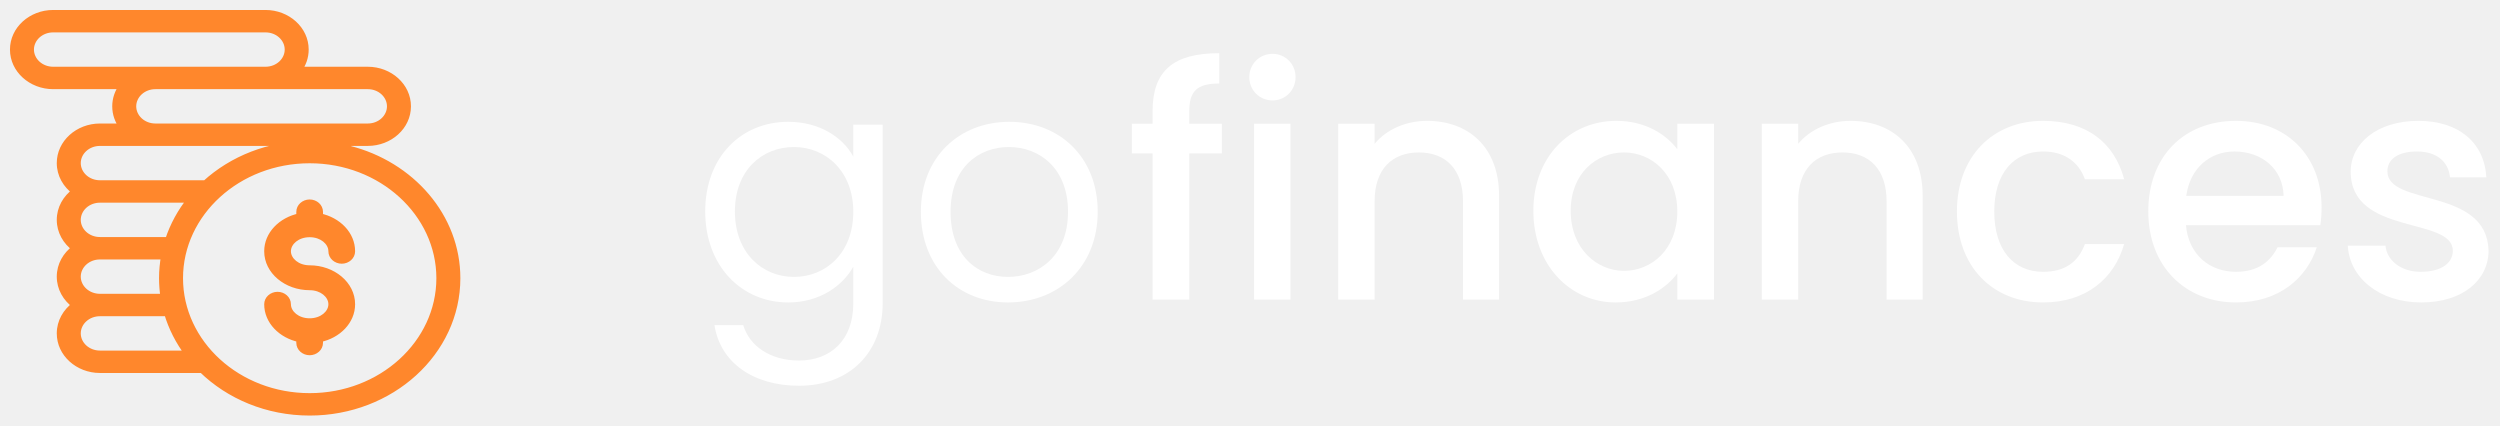
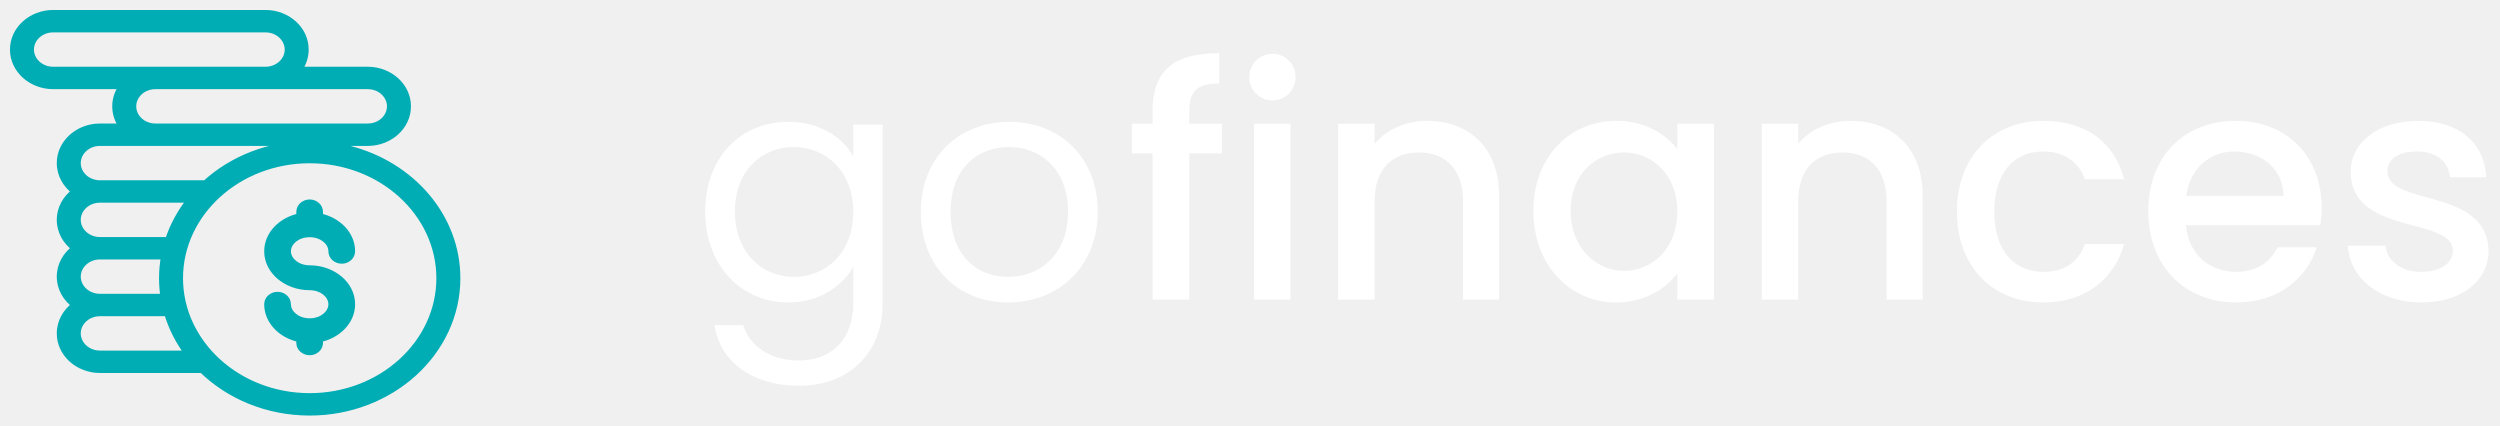
<svg xmlns="http://www.w3.org/2000/svg" width="188" height="32" viewBox="0 0 188 32" fill="none">
-   <path fill-rule="evenodd" clip-rule="evenodd" d="M25.959 10.723C26.072 10.874 26.169 11.036 26.249 11.208C30.926 12.388 34.369 16.296 34.369 20.921C34.369 26.479 29.398 31 23.289 31C20.1 31 17.221 29.767 15.198 27.798H7.517C5.864 27.798 4.519 26.575 4.519 25.071C4.519 24.207 4.963 23.437 5.654 22.937C4.963 22.437 4.519 21.666 4.519 20.802C4.519 19.939 4.963 19.168 5.654 18.668C4.963 18.168 4.519 17.397 4.519 16.534C4.519 15.67 4.963 14.899 5.654 14.399C4.963 13.899 4.519 13.129 4.519 12.265C4.519 10.761 5.864 9.538 7.517 9.538H9.217C8.885 9.099 8.69 8.568 8.69 7.996C8.69 7.424 8.885 6.893 9.217 6.455H3.998C2.345 6.455 1 5.231 1 3.727C1 2.223 2.345 1 3.998 1H19.965C21.618 1 22.963 2.223 22.963 3.727C22.963 4.299 22.768 4.83 22.437 5.269H27.656C29.309 5.269 30.654 6.492 30.654 7.996C30.654 9.5 29.309 10.723 27.656 10.723H25.959ZM29.35 7.996C29.35 7.146 28.59 6.455 27.656 6.455H11.688C10.754 6.455 9.994 7.146 9.994 7.996C9.994 8.846 10.754 9.538 11.688 9.538H23.485H27.656C28.59 9.538 29.35 8.846 29.35 7.996ZM2.303 3.727C2.303 4.577 3.064 5.269 3.998 5.269H19.965C20.9 5.269 21.66 4.577 21.66 3.727C21.66 2.877 20.9 2.186 19.965 2.186H3.998C3.064 2.186 2.303 2.877 2.303 3.727ZM23.485 10.723H7.517C6.583 10.723 5.823 11.415 5.823 12.265C5.823 13.115 6.583 13.806 7.517 13.806H15.449C17.456 11.976 20.23 10.842 23.289 10.842C23.604 10.842 23.916 10.855 24.224 10.878C23.999 10.779 23.747 10.723 23.485 10.723ZM14.335 14.992H7.517C6.583 14.992 5.823 15.684 5.823 16.534C5.823 17.384 6.583 18.075 7.517 18.075H12.66C13.024 16.954 13.595 15.914 14.335 14.992ZM12.361 19.261H7.517C6.583 19.261 5.823 19.952 5.823 20.802C5.823 21.652 6.583 22.344 7.517 22.344H12.321C12.248 21.879 12.21 21.404 12.21 20.921C12.21 20.355 12.262 19.801 12.361 19.261ZM5.823 25.071C5.823 25.921 6.583 26.613 7.517 26.613H14.151C13.45 25.684 12.916 24.645 12.587 23.53H7.517C6.583 23.53 5.823 24.221 5.823 25.071ZM13.513 20.921C13.513 25.825 17.899 29.814 23.289 29.814C28.68 29.814 33.065 25.825 33.065 20.921C33.065 16.017 28.68 12.028 23.289 12.028C17.899 12.028 13.513 16.017 13.513 20.921ZM21.627 18.895C21.627 19.615 22.371 20.201 23.286 20.201C25.033 20.201 26.454 21.403 26.454 22.88C26.454 24.137 25.424 25.194 24.04 25.481V25.778C24.04 26.157 23.703 26.464 23.286 26.464C22.87 26.464 22.532 26.157 22.532 25.778V25.481C21.148 25.194 20.118 24.137 20.118 22.88C20.118 22.501 20.456 22.194 20.873 22.194C21.289 22.194 21.627 22.501 21.627 22.88C21.627 23.6 22.371 24.186 23.286 24.186C24.201 24.186 24.945 23.6 24.945 22.88C24.945 22.159 24.201 21.573 23.286 21.573C21.539 21.573 20.118 20.372 20.118 18.895C20.118 17.637 21.148 16.58 22.532 16.293V15.936C22.532 15.557 22.87 15.25 23.286 15.25C23.703 15.25 24.04 15.557 24.04 15.936V16.293C25.424 16.58 26.454 17.637 26.454 18.895C26.454 19.273 26.116 19.581 25.7 19.581C25.283 19.581 24.945 19.273 24.945 18.895C24.945 18.174 24.201 17.588 23.286 17.588C22.371 17.588 21.627 18.174 21.627 18.895Z" fill="#FF872C" />
-   <path d="M26.249 11.208L26.022 11.312L26.072 11.421L26.187 11.45L26.249 11.208ZM25.959 10.723V10.473H25.458L25.759 10.874L25.959 10.723ZM15.198 27.798L15.372 27.619L15.3 27.548H15.198V27.798ZM5.654 22.937L5.801 23.139L6.081 22.937L5.801 22.734L5.654 22.937ZM5.654 18.668L5.801 18.87L6.081 18.668L5.801 18.465L5.654 18.668ZM5.654 14.399L5.801 14.602L6.081 14.399L5.801 14.197L5.654 14.399ZM9.217 9.538V9.788H9.72L9.416 9.387L9.217 9.538ZM9.217 6.455L9.416 6.605L9.719 6.205H9.217V6.455ZM22.437 5.269L22.237 5.118L21.934 5.519H22.437V5.269ZM15.449 13.806V14.056H15.546L15.617 13.991L15.449 13.806ZM24.224 10.878L24.205 11.127L24.325 10.649L24.224 10.878ZM14.335 14.992L14.53 15.149L14.857 14.742H14.335V14.992ZM12.66 18.075V18.325H12.842L12.898 18.152L12.66 18.075ZM12.361 19.261L12.607 19.306L12.661 19.011H12.361V19.261ZM12.321 22.344V22.594H12.613L12.568 22.305L12.321 22.344ZM14.151 26.613V26.863H14.652L14.35 26.462L14.151 26.613ZM12.587 23.53L12.827 23.459L12.774 23.28H12.587V23.53ZM24.04 25.481L23.99 25.236L23.79 25.278V25.481H24.04ZM22.532 25.481H22.782V25.278L22.583 25.236L22.532 25.481ZM22.532 16.293L22.583 16.538L22.782 16.497V16.293H22.532ZM24.04 16.293H23.79V16.497L23.99 16.538L24.04 16.293ZM26.476 11.103C26.389 10.915 26.282 10.737 26.159 10.573L25.759 10.874C25.862 11.01 25.95 11.157 26.022 11.312L26.476 11.103ZM34.619 20.921C34.619 16.164 31.08 12.169 26.31 10.965L26.187 11.45C30.771 12.607 34.119 16.427 34.119 20.921H34.619ZM23.289 31.25C29.514 31.25 34.619 26.638 34.619 20.921H34.119C34.119 26.319 29.283 30.75 23.289 30.75V31.25ZM15.024 27.977C17.094 29.992 20.035 31.25 23.289 31.25V30.75C20.164 30.75 17.349 29.542 15.372 27.619L15.024 27.977ZM7.517 28.048H15.198V27.548H7.517V28.048ZM4.269 25.071C4.269 26.735 5.749 28.048 7.517 28.048V27.548C5.98 27.548 4.769 26.415 4.769 25.071H4.269ZM5.508 22.734C4.76 23.276 4.269 24.118 4.269 25.071H4.769C4.769 24.297 5.167 23.598 5.801 23.139L5.508 22.734ZM4.269 20.802C4.269 21.756 4.76 22.598 5.508 23.139L5.801 22.734C5.167 22.275 4.769 21.576 4.769 20.802H4.269ZM5.508 18.465C4.76 19.007 4.269 19.849 4.269 20.802H4.769C4.769 20.028 5.167 19.329 5.801 18.87L5.508 18.465ZM4.269 16.534C4.269 17.487 4.76 18.329 5.508 18.87L5.801 18.465C5.167 18.007 4.769 17.308 4.769 16.534H4.269ZM5.508 14.197C4.76 14.738 4.269 15.58 4.269 16.534H4.769C4.769 15.759 5.167 15.06 5.801 14.602L5.508 14.197ZM4.269 12.265C4.269 13.218 4.76 14.06 5.508 14.602L5.801 14.197C5.167 13.738 4.769 13.039 4.769 12.265H4.269ZM7.517 9.288C5.749 9.288 4.269 10.601 4.269 12.265H4.769C4.769 10.921 5.98 9.788 7.517 9.788V9.288ZM9.217 9.288H7.517V9.788H9.217V9.288ZM8.44 7.996C8.44 8.626 8.655 9.209 9.018 9.688L9.416 9.387C9.115 8.988 8.94 8.509 8.94 7.996H8.44ZM9.018 6.304C8.655 6.783 8.44 7.366 8.44 7.996H8.94C8.94 7.483 9.115 7.004 9.416 6.605L9.018 6.304ZM3.998 6.705H9.217V6.205H3.998V6.705ZM0.75 3.727C0.75 5.391 2.23 6.705 3.998 6.705V6.205C2.46 6.205 1.25 5.071 1.25 3.727H0.75ZM3.998 0.75C2.23 0.75 0.75 2.064 0.75 3.727H1.25C1.25 2.383 2.46 1.25 3.998 1.25V0.75ZM19.965 0.75H3.998V1.25H19.965V0.75ZM23.213 3.727C23.213 2.064 21.734 0.75 19.965 0.75V1.25C21.503 1.25 22.713 2.383 22.713 3.727H23.213ZM22.636 5.42C22.998 4.94 23.213 4.357 23.213 3.727H22.713C22.713 4.241 22.539 4.719 22.237 5.118L22.636 5.42ZM27.656 5.019H22.437V5.519H27.656V5.019ZM30.904 7.996C30.904 6.332 29.424 5.019 27.656 5.019V5.519C29.194 5.519 30.404 6.652 30.404 7.996H30.904ZM27.656 10.973C29.424 10.973 30.904 9.66 30.904 7.996H30.404C30.404 9.34 29.194 10.473 27.656 10.473V10.973ZM25.959 10.973H27.656V10.473H25.959V10.973ZM27.656 6.705C28.475 6.705 29.1 7.306 29.1 7.996H29.6C29.6 6.986 28.706 6.205 27.656 6.205V6.705ZM11.688 6.705H27.656V6.205H11.688V6.705ZM10.244 7.996C10.244 7.306 10.869 6.705 11.688 6.705V6.205C10.639 6.205 9.744 6.986 9.744 7.996H10.244ZM11.688 9.288C10.869 9.288 10.244 8.686 10.244 7.996H9.744C9.744 9.006 10.639 9.788 11.688 9.788V9.288ZM23.485 9.288H11.688V9.788H23.485V9.288ZM27.656 9.288H23.485V9.788H27.656V9.288ZM29.1 7.996C29.1 8.686 28.475 9.288 27.656 9.288V9.788C28.706 9.788 29.6 9.006 29.6 7.996H29.1ZM3.998 5.019C3.179 5.019 2.553 4.417 2.553 3.727H2.053C2.053 4.737 2.948 5.519 3.998 5.519V5.019ZM19.965 5.019H3.998V5.519H19.965V5.019ZM21.41 3.727C21.41 4.417 20.785 5.019 19.965 5.019V5.519C21.015 5.519 21.91 4.737 21.91 3.727H21.41ZM19.965 2.436C20.785 2.436 21.41 3.037 21.41 3.727H21.91C21.91 2.718 21.015 1.936 19.965 1.936V2.436ZM3.998 2.436H19.965V1.936H3.998V2.436ZM2.553 3.727C2.553 3.037 3.179 2.436 3.998 2.436V1.936C2.948 1.936 2.053 2.718 2.053 3.727H2.553ZM7.517 10.973H23.485V10.473H7.517V10.973ZM6.073 12.265C6.073 11.575 6.698 10.973 7.517 10.973V10.473C6.468 10.473 5.573 11.255 5.573 12.265H6.073ZM7.517 13.556C6.698 13.556 6.073 12.955 6.073 12.265H5.573C5.573 13.275 6.468 14.056 7.517 14.056V13.556ZM15.449 13.556H7.517V14.056H15.449V13.556ZM23.289 10.592C20.168 10.592 17.334 11.749 15.28 13.622L15.617 13.991C17.578 12.203 20.292 11.092 23.289 11.092V10.592ZM24.243 10.629C23.929 10.605 23.611 10.592 23.289 10.592V11.092C23.598 11.092 23.903 11.104 24.205 11.127L24.243 10.629ZM23.485 10.973C23.712 10.973 23.929 11.021 24.123 11.107L24.325 10.649C24.068 10.536 23.782 10.473 23.485 10.473V10.973ZM7.517 15.242H14.335V14.742H7.517V15.242ZM6.073 16.534C6.073 15.843 6.698 15.242 7.517 15.242V14.742C6.468 14.742 5.573 15.524 5.573 16.534H6.073ZM7.517 17.825C6.698 17.825 6.073 17.224 6.073 16.534H5.573C5.573 17.543 6.468 18.325 7.517 18.325V17.825ZM12.66 17.825H7.517V18.325H12.66V17.825ZM14.14 14.836C13.383 15.78 12.796 16.847 12.422 17.998L12.898 18.152C13.252 17.061 13.809 16.048 14.53 15.149L14.14 14.836ZM7.517 19.511H12.361V19.011H7.517V19.511ZM6.073 20.802C6.073 20.112 6.698 19.511 7.517 19.511V19.011C6.468 19.011 5.573 19.793 5.573 20.802H6.073ZM7.517 22.094C6.698 22.094 6.073 21.492 6.073 20.802H5.573C5.573 21.812 6.468 22.594 7.517 22.594V22.094ZM12.321 22.094H7.517V22.594H12.321V22.094ZM11.96 20.921C11.96 21.417 11.999 21.905 12.074 22.382L12.568 22.305C12.497 21.853 12.46 21.391 12.46 20.921H11.96ZM12.115 19.216C12.014 19.771 11.96 20.34 11.96 20.921H12.46C12.46 20.371 12.511 19.832 12.607 19.306L12.115 19.216ZM7.517 26.363C6.698 26.363 6.073 25.761 6.073 25.071H5.573C5.573 26.081 6.468 26.863 7.517 26.863V26.363ZM14.151 26.363H7.517V26.863H14.151V26.363ZM12.347 23.6C12.685 24.746 13.233 25.812 13.951 26.763L14.35 26.462C13.667 25.557 13.147 24.544 12.827 23.459L12.347 23.6ZM7.517 23.78H12.587V23.28H7.517V23.78ZM6.073 25.071C6.073 24.381 6.698 23.78 7.517 23.78V23.28C6.468 23.28 5.573 24.061 5.573 25.071H6.073ZM23.289 29.564C18.014 29.564 13.763 25.665 13.763 20.921H13.263C13.263 25.985 17.784 30.064 23.289 30.064V29.564ZM32.815 20.921C32.815 25.665 28.564 29.564 23.289 29.564V30.064C28.795 30.064 33.315 25.985 33.315 20.921H32.815ZM23.289 12.278C28.564 12.278 32.815 16.177 32.815 20.921H33.315C33.315 15.857 28.795 11.778 23.289 11.778V12.278ZM13.763 20.921C13.763 16.177 18.014 12.278 23.289 12.278V11.778C17.784 11.778 13.263 15.857 13.263 20.921H13.763ZM23.286 19.951C22.45 19.951 21.877 19.424 21.877 18.895H21.377C21.377 19.805 22.292 20.451 23.286 20.451V19.951ZM26.704 22.88C26.704 21.227 25.13 19.951 23.286 19.951V20.451C24.936 20.451 26.204 21.578 26.204 22.88H26.704ZM24.091 25.726C25.559 25.422 26.704 24.285 26.704 22.88H26.204C26.204 23.989 25.289 24.967 23.99 25.236L24.091 25.726ZM24.29 25.778V25.481H23.79V25.778H24.29ZM23.286 26.714C23.818 26.714 24.29 26.316 24.29 25.778H23.79C23.79 25.997 23.587 26.214 23.286 26.214V26.714ZM22.282 25.778C22.282 26.316 22.754 26.714 23.286 26.714V26.214C22.985 26.214 22.782 25.997 22.782 25.778H22.282ZM22.282 25.481V25.778H22.782V25.481H22.282ZM19.868 22.88C19.868 24.285 21.013 25.422 22.481 25.726L22.583 25.236C21.283 24.967 20.368 23.989 20.368 22.88H19.868ZM20.873 21.944C20.341 21.944 19.868 22.341 19.868 22.88H20.368C20.368 22.661 20.571 22.444 20.873 22.444V21.944ZM21.877 22.88C21.877 22.341 21.404 21.944 20.873 21.944V22.444C21.174 22.444 21.377 22.661 21.377 22.88H21.877ZM23.286 23.936C22.45 23.936 21.877 23.41 21.877 22.88H21.377C21.377 23.791 22.292 24.436 23.286 24.436V23.936ZM24.695 22.88C24.695 23.41 24.122 23.936 23.286 23.936V24.436C24.28 24.436 25.195 23.791 25.195 22.88H24.695ZM23.286 21.823C24.122 21.823 24.695 22.35 24.695 22.88H25.195C25.195 21.969 24.28 21.323 23.286 21.323V21.823ZM19.868 18.895C19.868 20.547 21.442 21.823 23.286 21.823V21.323C21.637 21.323 20.368 20.196 20.368 18.895H19.868ZM22.481 16.048C21.013 16.353 19.868 17.489 19.868 18.895H20.368C20.368 17.785 21.283 16.807 22.583 16.538L22.481 16.048ZM22.282 15.936V16.293H22.782V15.936H22.282ZM23.286 15C22.754 15 22.282 15.397 22.282 15.936H22.782C22.782 15.717 22.985 15.5 23.286 15.5V15ZM24.29 15.936C24.29 15.397 23.818 15 23.286 15V15.5C23.587 15.5 23.79 15.717 23.79 15.936H24.29ZM24.29 16.293V15.936H23.79V16.293H24.29ZM26.704 18.895C26.704 17.489 25.559 16.353 24.091 16.048L23.99 16.538C25.289 16.807 26.204 17.785 26.204 18.895H26.704ZM25.7 19.831C26.232 19.831 26.704 19.433 26.704 18.895H26.204C26.204 19.113 26.001 19.331 25.7 19.331V19.831ZM24.695 18.895C24.695 19.433 25.168 19.831 25.7 19.831V19.331C25.398 19.331 25.195 19.113 25.195 18.895H24.695ZM23.286 17.838C24.122 17.838 24.695 18.364 24.695 18.895H25.195C25.195 17.984 24.28 17.338 23.286 17.338V17.838ZM21.877 18.895C21.877 18.364 22.45 17.838 23.286 17.838V17.338C22.292 17.338 21.377 17.984 21.377 18.895H21.877Z" fill="#FF872C" />
+   <path fill-rule="evenodd" clip-rule="evenodd" d="M25.959 10.723C26.072 10.874 26.169 11.036 26.249 11.208C30.926 12.388 34.369 16.296 34.369 20.921C34.369 26.479 29.398 31 23.289 31C20.1 31 17.221 29.767 15.198 27.798H7.517C5.864 27.798 4.519 26.575 4.519 25.071C4.519 24.207 4.963 23.437 5.654 22.937C4.963 22.437 4.519 21.666 4.519 20.802C4.519 19.939 4.963 19.168 5.654 18.668C4.963 18.168 4.519 17.397 4.519 16.534C4.519 15.67 4.963 14.899 5.654 14.399C4.963 13.899 4.519 13.129 4.519 12.265C4.519 10.761 5.864 9.538 7.517 9.538H9.217C8.885 9.099 8.69 8.568 8.69 7.996C8.69 7.424 8.885 6.893 9.217 6.455H3.998C2.345 6.455 1 5.231 1 3.727C1 2.223 2.345 1 3.998 1H19.965C21.618 1 22.963 2.223 22.963 3.727C22.963 4.299 22.768 4.83 22.437 5.269H27.656C29.309 5.269 30.654 6.492 30.654 7.996C30.654 9.5 29.309 10.723 27.656 10.723H25.959ZM29.35 7.996C29.35 7.146 28.59 6.455 27.656 6.455H11.688C10.754 6.455 9.994 7.146 9.994 7.996C9.994 8.846 10.754 9.538 11.688 9.538H23.485H27.656C28.59 9.538 29.35 8.846 29.35 7.996ZM2.303 3.727C2.303 4.577 3.064 5.269 3.998 5.269H19.965C20.9 5.269 21.66 4.577 21.66 3.727C21.66 2.877 20.9 2.186 19.965 2.186H3.998C3.064 2.186 2.303 2.877 2.303 3.727ZM23.485 10.723H7.517C6.583 10.723 5.823 11.415 5.823 12.265C5.823 13.115 6.583 13.806 7.517 13.806H15.449C17.456 11.976 20.23 10.842 23.289 10.842C23.604 10.842 23.916 10.855 24.224 10.878C23.999 10.779 23.747 10.723 23.485 10.723ZM14.335 14.992H7.517C6.583 14.992 5.823 15.684 5.823 16.534C5.823 17.384 6.583 18.075 7.517 18.075H12.66C13.024 16.954 13.595 15.914 14.335 14.992ZM12.361 19.261H7.517C6.583 19.261 5.823 19.952 5.823 20.802C5.823 21.652 6.583 22.344 7.517 22.344H12.321C12.248 21.879 12.21 21.404 12.21 20.921C12.21 20.355 12.262 19.801 12.361 19.261ZM5.823 25.071C5.823 25.921 6.583 26.613 7.517 26.613H14.151C13.45 25.684 12.916 24.645 12.587 23.53H7.517C6.583 23.53 5.823 24.221 5.823 25.071ZM13.513 20.921C13.513 25.825 17.899 29.814 23.289 29.814C28.68 29.814 33.065 25.825 33.065 20.921C33.065 16.017 28.68 12.028 23.289 12.028C17.899 12.028 13.513 16.017 13.513 20.921ZM21.627 18.895C21.627 19.615 22.371 20.201 23.286 20.201C25.033 20.201 26.454 21.403 26.454 22.88C26.454 24.137 25.424 25.194 24.04 25.481V25.778C24.04 26.157 23.703 26.464 23.286 26.464C22.87 26.464 22.532 26.157 22.532 25.778V25.481C21.148 25.194 20.118 24.137 20.118 22.88C20.118 22.501 20.456 22.194 20.873 22.194C21.289 22.194 21.627 22.501 21.627 22.88C21.627 23.6 22.371 24.186 23.286 24.186C24.201 24.186 24.945 23.6 24.945 22.88C24.945 22.159 24.201 21.573 23.286 21.573C21.539 21.573 20.118 20.372 20.118 18.895C20.118 17.637 21.148 16.58 22.532 16.293V15.936C22.532 15.557 22.87 15.25 23.286 15.25C23.703 15.25 24.04 15.557 24.04 15.936V16.293C25.424 16.58 26.454 17.637 26.454 18.895C26.454 19.273 26.116 19.581 25.7 19.581C25.283 19.581 24.945 19.273 24.945 18.895C24.945 18.174 24.201 17.588 23.286 17.588C22.371 17.588 21.627 18.174 21.627 18.895Z" fill="#00adb5" />
+   <path d="M26.249 11.208L26.022 11.312L26.072 11.421L26.187 11.45L26.249 11.208ZM25.959 10.723V10.473H25.458L25.759 10.874L25.959 10.723ZM15.198 27.798L15.372 27.619L15.3 27.548H15.198V27.798ZM5.654 22.937L5.801 23.139L6.081 22.937L5.801 22.734L5.654 22.937ZM5.654 18.668L5.801 18.87L6.081 18.668L5.801 18.465L5.654 18.668ZM5.654 14.399L5.801 14.602L6.081 14.399L5.801 14.197L5.654 14.399ZM9.217 9.538V9.788H9.72L9.416 9.387L9.217 9.538ZM9.217 6.455L9.416 6.605L9.719 6.205H9.217V6.455ZM22.437 5.269L22.237 5.118L21.934 5.519H22.437V5.269ZM15.449 13.806V14.056H15.546L15.617 13.991L15.449 13.806ZM24.224 10.878L24.205 11.127L24.325 10.649L24.224 10.878ZM14.335 14.992L14.53 15.149L14.857 14.742H14.335V14.992ZM12.66 18.075V18.325H12.842L12.898 18.152L12.66 18.075ZM12.361 19.261L12.607 19.306L12.661 19.011H12.361V19.261ZM12.321 22.344V22.594H12.613L12.568 22.305L12.321 22.344ZM14.151 26.613V26.863H14.652L14.35 26.462L14.151 26.613ZM12.587 23.53L12.827 23.459L12.774 23.28H12.587V23.53ZM24.04 25.481L23.99 25.236L23.79 25.278V25.481H24.04ZM22.532 25.481H22.782V25.278L22.583 25.236L22.532 25.481ZM22.532 16.293L22.583 16.538L22.782 16.497V16.293H22.532ZM24.04 16.293H23.79V16.497L23.99 16.538L24.04 16.293ZM26.476 11.103C26.389 10.915 26.282 10.737 26.159 10.573L25.759 10.874C25.862 11.01 25.95 11.157 26.022 11.312L26.476 11.103ZM34.619 20.921C34.619 16.164 31.08 12.169 26.31 10.965L26.187 11.45C30.771 12.607 34.119 16.427 34.119 20.921H34.619ZM23.289 31.25C29.514 31.25 34.619 26.638 34.619 20.921H34.119C34.119 26.319 29.283 30.75 23.289 30.75V31.25ZM15.024 27.977C17.094 29.992 20.035 31.25 23.289 31.25V30.75C20.164 30.75 17.349 29.542 15.372 27.619L15.024 27.977ZM7.517 28.048H15.198V27.548H7.517V28.048ZM4.269 25.071C4.269 26.735 5.749 28.048 7.517 28.048V27.548C5.98 27.548 4.769 26.415 4.769 25.071H4.269ZM5.508 22.734C4.76 23.276 4.269 24.118 4.269 25.071H4.769C4.769 24.297 5.167 23.598 5.801 23.139L5.508 22.734ZM4.269 20.802C4.269 21.756 4.76 22.598 5.508 23.139L5.801 22.734C5.167 22.275 4.769 21.576 4.769 20.802H4.269ZM5.508 18.465C4.76 19.007 4.269 19.849 4.269 20.802H4.769C4.769 20.028 5.167 19.329 5.801 18.87L5.508 18.465ZM4.269 16.534C4.269 17.487 4.76 18.329 5.508 18.87L5.801 18.465C5.167 18.007 4.769 17.308 4.769 16.534H4.269ZM5.508 14.197C4.76 14.738 4.269 15.58 4.269 16.534H4.769C4.769 15.759 5.167 15.06 5.801 14.602L5.508 14.197ZM4.269 12.265C4.269 13.218 4.76 14.06 5.508 14.602L5.801 14.197C5.167 13.738 4.769 13.039 4.769 12.265H4.269ZM7.517 9.288C5.749 9.288 4.269 10.601 4.269 12.265H4.769C4.769 10.921 5.98 9.788 7.517 9.788V9.288ZM9.217 9.288H7.517V9.788H9.217V9.288ZM8.44 7.996C8.44 8.626 8.655 9.209 9.018 9.688L9.416 9.387C9.115 8.988 8.94 8.509 8.94 7.996H8.44ZM9.018 6.304C8.655 6.783 8.44 7.366 8.44 7.996H8.94C8.94 7.483 9.115 7.004 9.416 6.605L9.018 6.304ZM3.998 6.705H9.217V6.205H3.998V6.705ZM0.75 3.727C0.75 5.391 2.23 6.705 3.998 6.705V6.205C2.46 6.205 1.25 5.071 1.25 3.727H0.75ZM3.998 0.75C2.23 0.75 0.75 2.064 0.75 3.727H1.25C1.25 2.383 2.46 1.25 3.998 1.25V0.75ZM19.965 0.75H3.998V1.25H19.965V0.75ZM23.213 3.727C23.213 2.064 21.734 0.75 19.965 0.75V1.25C21.503 1.25 22.713 2.383 22.713 3.727H23.213ZM22.636 5.42C22.998 4.94 23.213 4.357 23.213 3.727H22.713C22.713 4.241 22.539 4.719 22.237 5.118L22.636 5.42ZM27.656 5.019H22.437V5.519H27.656V5.019ZM30.904 7.996C30.904 6.332 29.424 5.019 27.656 5.019V5.519C29.194 5.519 30.404 6.652 30.404 7.996H30.904ZM27.656 10.973C29.424 10.973 30.904 9.66 30.904 7.996H30.404C30.404 9.34 29.194 10.473 27.656 10.473V10.973ZM25.959 10.973H27.656V10.473H25.959V10.973ZM27.656 6.705C28.475 6.705 29.1 7.306 29.1 7.996H29.6C29.6 6.986 28.706 6.205 27.656 6.205V6.705ZM11.688 6.705H27.656V6.205H11.688V6.705ZM10.244 7.996C10.244 7.306 10.869 6.705 11.688 6.705V6.205C10.639 6.205 9.744 6.986 9.744 7.996H10.244ZM11.688 9.288C10.869 9.288 10.244 8.686 10.244 7.996H9.744C9.744 9.006 10.639 9.788 11.688 9.788V9.288ZM23.485 9.288H11.688V9.788H23.485V9.288ZM27.656 9.288H23.485V9.788H27.656V9.288ZM29.1 7.996C29.1 8.686 28.475 9.288 27.656 9.288V9.788C28.706 9.788 29.6 9.006 29.6 7.996H29.1ZM3.998 5.019C3.179 5.019 2.553 4.417 2.553 3.727H2.053C2.053 4.737 2.948 5.519 3.998 5.519V5.019ZM19.965 5.019H3.998V5.519H19.965V5.019ZM21.41 3.727C21.41 4.417 20.785 5.019 19.965 5.019V5.519C21.015 5.519 21.91 4.737 21.91 3.727H21.41ZM19.965 2.436C20.785 2.436 21.41 3.037 21.41 3.727H21.91C21.91 2.718 21.015 1.936 19.965 1.936V2.436ZM3.998 2.436H19.965V1.936H3.998V2.436ZM2.553 3.727C2.553 3.037 3.179 2.436 3.998 2.436V1.936C2.948 1.936 2.053 2.718 2.053 3.727H2.553ZM7.517 10.973H23.485V10.473H7.517V10.973ZM6.073 12.265C6.073 11.575 6.698 10.973 7.517 10.973V10.473C6.468 10.473 5.573 11.255 5.573 12.265H6.073ZM7.517 13.556C6.698 13.556 6.073 12.955 6.073 12.265H5.573C5.573 13.275 6.468 14.056 7.517 14.056V13.556ZM15.449 13.556H7.517V14.056H15.449V13.556ZM23.289 10.592C20.168 10.592 17.334 11.749 15.28 13.622L15.617 13.991C17.578 12.203 20.292 11.092 23.289 11.092V10.592ZM24.243 10.629C23.929 10.605 23.611 10.592 23.289 10.592V11.092C23.598 11.092 23.903 11.104 24.205 11.127L24.243 10.629ZM23.485 10.973C23.712 10.973 23.929 11.021 24.123 11.107L24.325 10.649C24.068 10.536 23.782 10.473 23.485 10.473V10.973ZM7.517 15.242H14.335V14.742H7.517V15.242ZM6.073 16.534C6.073 15.843 6.698 15.242 7.517 15.242V14.742C6.468 14.742 5.573 15.524 5.573 16.534H6.073ZM7.517 17.825C6.698 17.825 6.073 17.224 6.073 16.534H5.573C5.573 17.543 6.468 18.325 7.517 18.325V17.825ZM12.66 17.825H7.517V18.325H12.66V17.825ZM14.14 14.836C13.383 15.78 12.796 16.847 12.422 17.998L12.898 18.152C13.252 17.061 13.809 16.048 14.53 15.149L14.14 14.836ZM7.517 19.511H12.361V19.011H7.517V19.511ZM6.073 20.802C6.073 20.112 6.698 19.511 7.517 19.511V19.011C6.468 19.011 5.573 19.793 5.573 20.802H6.073ZM7.517 22.094C6.698 22.094 6.073 21.492 6.073 20.802H5.573C5.573 21.812 6.468 22.594 7.517 22.594V22.094ZM12.321 22.094H7.517V22.594H12.321V22.094ZM11.96 20.921C11.96 21.417 11.999 21.905 12.074 22.382L12.568 22.305C12.497 21.853 12.46 21.391 12.46 20.921H11.96ZM12.115 19.216C12.014 19.771 11.96 20.34 11.96 20.921H12.46C12.46 20.371 12.511 19.832 12.607 19.306L12.115 19.216ZM7.517 26.363C6.698 26.363 6.073 25.761 6.073 25.071H5.573C5.573 26.081 6.468 26.863 7.517 26.863V26.363ZM14.151 26.363H7.517V26.863H14.151V26.363ZM12.347 23.6C12.685 24.746 13.233 25.812 13.951 26.763L14.35 26.462C13.667 25.557 13.147 24.544 12.827 23.459L12.347 23.6ZM7.517 23.78H12.587V23.28H7.517V23.78ZM6.073 25.071C6.073 24.381 6.698 23.78 7.517 23.78V23.28C6.468 23.28 5.573 24.061 5.573 25.071H6.073ZM23.289 29.564C18.014 29.564 13.763 25.665 13.763 20.921H13.263C13.263 25.985 17.784 30.064 23.289 30.064V29.564ZM32.815 20.921C32.815 25.665 28.564 29.564 23.289 29.564V30.064C28.795 30.064 33.315 25.985 33.315 20.921H32.815ZM23.289 12.278C28.564 12.278 32.815 16.177 32.815 20.921H33.315C33.315 15.857 28.795 11.778 23.289 11.778V12.278ZM13.763 20.921C13.763 16.177 18.014 12.278 23.289 12.278V11.778C17.784 11.778 13.263 15.857 13.263 20.921H13.763ZM23.286 19.951C22.45 19.951 21.877 19.424 21.877 18.895H21.377C21.377 19.805 22.292 20.451 23.286 20.451V19.951ZM26.704 22.88C26.704 21.227 25.13 19.951 23.286 19.951V20.451C24.936 20.451 26.204 21.578 26.204 22.88H26.704ZM24.091 25.726C25.559 25.422 26.704 24.285 26.704 22.88H26.204C26.204 23.989 25.289 24.967 23.99 25.236L24.091 25.726ZM24.29 25.778V25.481H23.79V25.778H24.29ZM23.286 26.714C23.818 26.714 24.29 26.316 24.29 25.778H23.79C23.79 25.997 23.587 26.214 23.286 26.214V26.714ZM22.282 25.778C22.282 26.316 22.754 26.714 23.286 26.714V26.214C22.985 26.214 22.782 25.997 22.782 25.778H22.282ZM22.282 25.481V25.778H22.782V25.481H22.282ZM19.868 22.88C19.868 24.285 21.013 25.422 22.481 25.726L22.583 25.236C21.283 24.967 20.368 23.989 20.368 22.88H19.868ZM20.873 21.944C20.341 21.944 19.868 22.341 19.868 22.88H20.368C20.368 22.661 20.571 22.444 20.873 22.444V21.944ZM21.877 22.88C21.877 22.341 21.404 21.944 20.873 21.944V22.444C21.174 22.444 21.377 22.661 21.377 22.88H21.877ZM23.286 23.936C22.45 23.936 21.877 23.41 21.877 22.88H21.377C21.377 23.791 22.292 24.436 23.286 24.436V23.936ZM24.695 22.88C24.695 23.41 24.122 23.936 23.286 23.936V24.436C24.28 24.436 25.195 23.791 25.195 22.88H24.695ZM23.286 21.823C24.122 21.823 24.695 22.35 24.695 22.88H25.195C25.195 21.969 24.28 21.323 23.286 21.323V21.823ZM19.868 18.895C19.868 20.547 21.442 21.823 23.286 21.823V21.323C21.637 21.323 20.368 20.196 20.368 18.895H19.868ZM22.481 16.048C21.013 16.353 19.868 17.489 19.868 18.895H20.368C20.368 17.785 21.283 16.807 22.583 16.538L22.481 16.048ZM22.282 15.936V16.293H22.782V15.936H22.282ZM23.286 15C22.754 15 22.282 15.397 22.282 15.936H22.782C22.782 15.717 22.985 15.5 23.286 15.5V15ZM24.29 15.936C24.29 15.397 23.818 15 23.286 15V15.5C23.587 15.5 23.79 15.717 23.79 15.936H24.29ZM24.29 16.293V15.936H23.79V16.293H24.29ZM26.704 18.895C26.704 17.489 25.559 16.353 24.091 16.048L23.99 16.538C25.289 16.807 26.204 17.785 26.204 18.895H26.704ZM25.7 19.831C26.232 19.831 26.704 19.433 26.704 18.895H26.204C26.204 19.113 26.001 19.331 25.7 19.331V19.831ZM24.695 18.895C24.695 19.433 25.168 19.831 25.7 19.831V19.331C25.398 19.331 25.195 19.113 25.195 18.895H24.695ZM23.286 17.838C24.122 17.838 24.695 18.364 24.695 18.895H25.195C25.195 17.984 24.28 17.338 23.286 17.338V17.838ZM21.877 18.895C21.877 18.364 22.45 17.838 23.286 17.838V17.338C22.292 17.338 21.377 17.984 21.377 18.895H21.877Z" fill="#00adb5" />
  <path d="M53.032 15.904C53.032 19.984 55.744 22.744 59.272 22.744C61.672 22.744 63.376 21.472 64.168 20.056V22.816C64.168 25.624 62.416 27.112 60.088 27.112C57.928 27.112 56.368 26.032 55.888 24.448H53.728C54.16 27.256 56.632 29.008 60.088 29.008C63.952 29.008 66.376 26.44 66.376 22.816V9.376H64.168V11.776C63.4 10.36 61.672 9.16 59.272 9.16C55.744 9.16 53.032 11.8 53.032 15.904ZM64.168 15.928C64.168 19.024 62.104 20.824 59.704 20.824C57.304 20.824 55.264 19 55.264 15.904C55.264 12.808 57.304 11.056 59.704 11.056C62.104 11.056 64.168 12.88 64.168 15.928Z" fill="white" />
  <path d="M82.547 15.928C82.547 11.776 79.643 9.16 75.899 9.16C72.179 9.16 69.251 11.776 69.251 15.928C69.251 20.104 72.083 22.744 75.803 22.744C79.547 22.744 82.547 20.104 82.547 15.928ZM71.483 15.928C71.483 12.616 73.571 11.056 75.875 11.056C78.131 11.056 80.315 12.616 80.315 15.928C80.315 19.264 78.083 20.824 75.803 20.824C73.523 20.824 71.483 19.264 71.483 15.928Z" fill="white" />
  <path d="M86.674 22.528H89.434V11.536H91.882V9.304H89.434V8.368C89.434 6.856 90.01 6.28 91.69 6.28V4C88.234 4 86.674 5.32 86.674 8.368V9.304H85.114V11.536H86.674V22.528Z" fill="white" />
  <path d="M94.307 22.528H97.043V9.304H94.307V22.528ZM95.699 7.552C96.659 7.552 97.427 6.784 97.427 5.8C97.427 4.816 96.659 4.048 95.699 4.048C94.715 4.048 93.947 4.816 93.947 5.8C93.947 6.784 94.715 7.552 95.699 7.552Z" fill="white" />
  <path d="M110.019 22.528H112.731V14.728C112.731 11.032 110.403 9.088 107.307 9.088C105.723 9.088 104.259 9.736 103.371 10.816V9.304H100.635V22.528H103.371V15.136C103.371 12.712 104.691 11.464 106.707 11.464C108.699 11.464 110.019 12.712 110.019 15.136V22.528Z" fill="white" />
  <path d="M115.309 15.856C115.309 19.936 118.069 22.744 121.501 22.744C123.709 22.744 125.293 21.688 126.133 20.56V22.528H128.893V9.304H126.133V11.224C125.317 10.144 123.781 9.088 121.549 9.088C118.069 9.088 115.309 11.776 115.309 15.856ZM126.133 15.904C126.133 18.76 124.189 20.368 122.125 20.368C120.085 20.368 118.117 18.712 118.117 15.856C118.117 13 120.085 11.464 122.125 11.464C124.189 11.464 126.133 13.072 126.133 15.904Z" fill="white" />
  <path d="M141.871 22.528H144.583V14.728C144.583 11.032 142.255 9.088 139.159 9.088C137.575 9.088 136.111 9.736 135.223 10.816V9.304H132.487V22.528H135.223V15.136C135.223 12.712 136.543 11.464 138.559 11.464C140.551 11.464 141.871 12.712 141.871 15.136V22.528Z" fill="white" />
  <path d="M147.161 15.904C147.161 20.056 149.849 22.744 153.641 22.744C156.881 22.744 158.993 20.944 159.737 18.352H156.785C156.281 19.72 155.273 20.44 153.641 20.44C151.433 20.44 149.969 18.808 149.969 15.904C149.969 13.024 151.433 11.392 153.641 11.392C155.273 11.392 156.329 12.208 156.785 13.48H159.737C158.993 10.696 156.881 9.088 153.641 9.088C149.849 9.088 147.161 11.776 147.161 15.904Z" fill="white" />
  <path d="M168.031 11.392C170.071 11.392 171.679 12.688 171.727 14.728H164.407C164.695 12.64 166.183 11.392 168.031 11.392ZM174.223 18.592H171.271C170.767 19.624 169.831 20.44 168.151 20.44C166.135 20.44 164.575 19.12 164.383 16.936H174.487C174.559 16.48 174.583 16.048 174.583 15.592C174.583 11.704 171.919 9.088 168.151 9.088C164.239 9.088 161.551 11.752 161.551 15.904C161.551 20.056 164.359 22.744 168.151 22.744C171.391 22.744 173.479 20.896 174.223 18.592Z" fill="white" />
  <path d="M187.14 18.832C186.996 14.056 179.532 15.544 179.532 12.88C179.532 11.992 180.3 11.392 181.764 11.392C183.252 11.392 184.14 12.184 184.236 13.336H186.972C186.828 10.696 184.86 9.088 181.86 9.088C178.74 9.088 176.772 10.792 176.772 12.904C176.772 17.752 184.452 16.264 184.452 18.856C184.452 19.768 183.612 20.44 182.028 20.44C180.516 20.44 179.484 19.552 179.388 18.472H176.556C176.676 20.872 178.908 22.744 182.076 22.744C185.196 22.744 187.14 21.064 187.14 18.832Z" fill="white" />
</svg>
